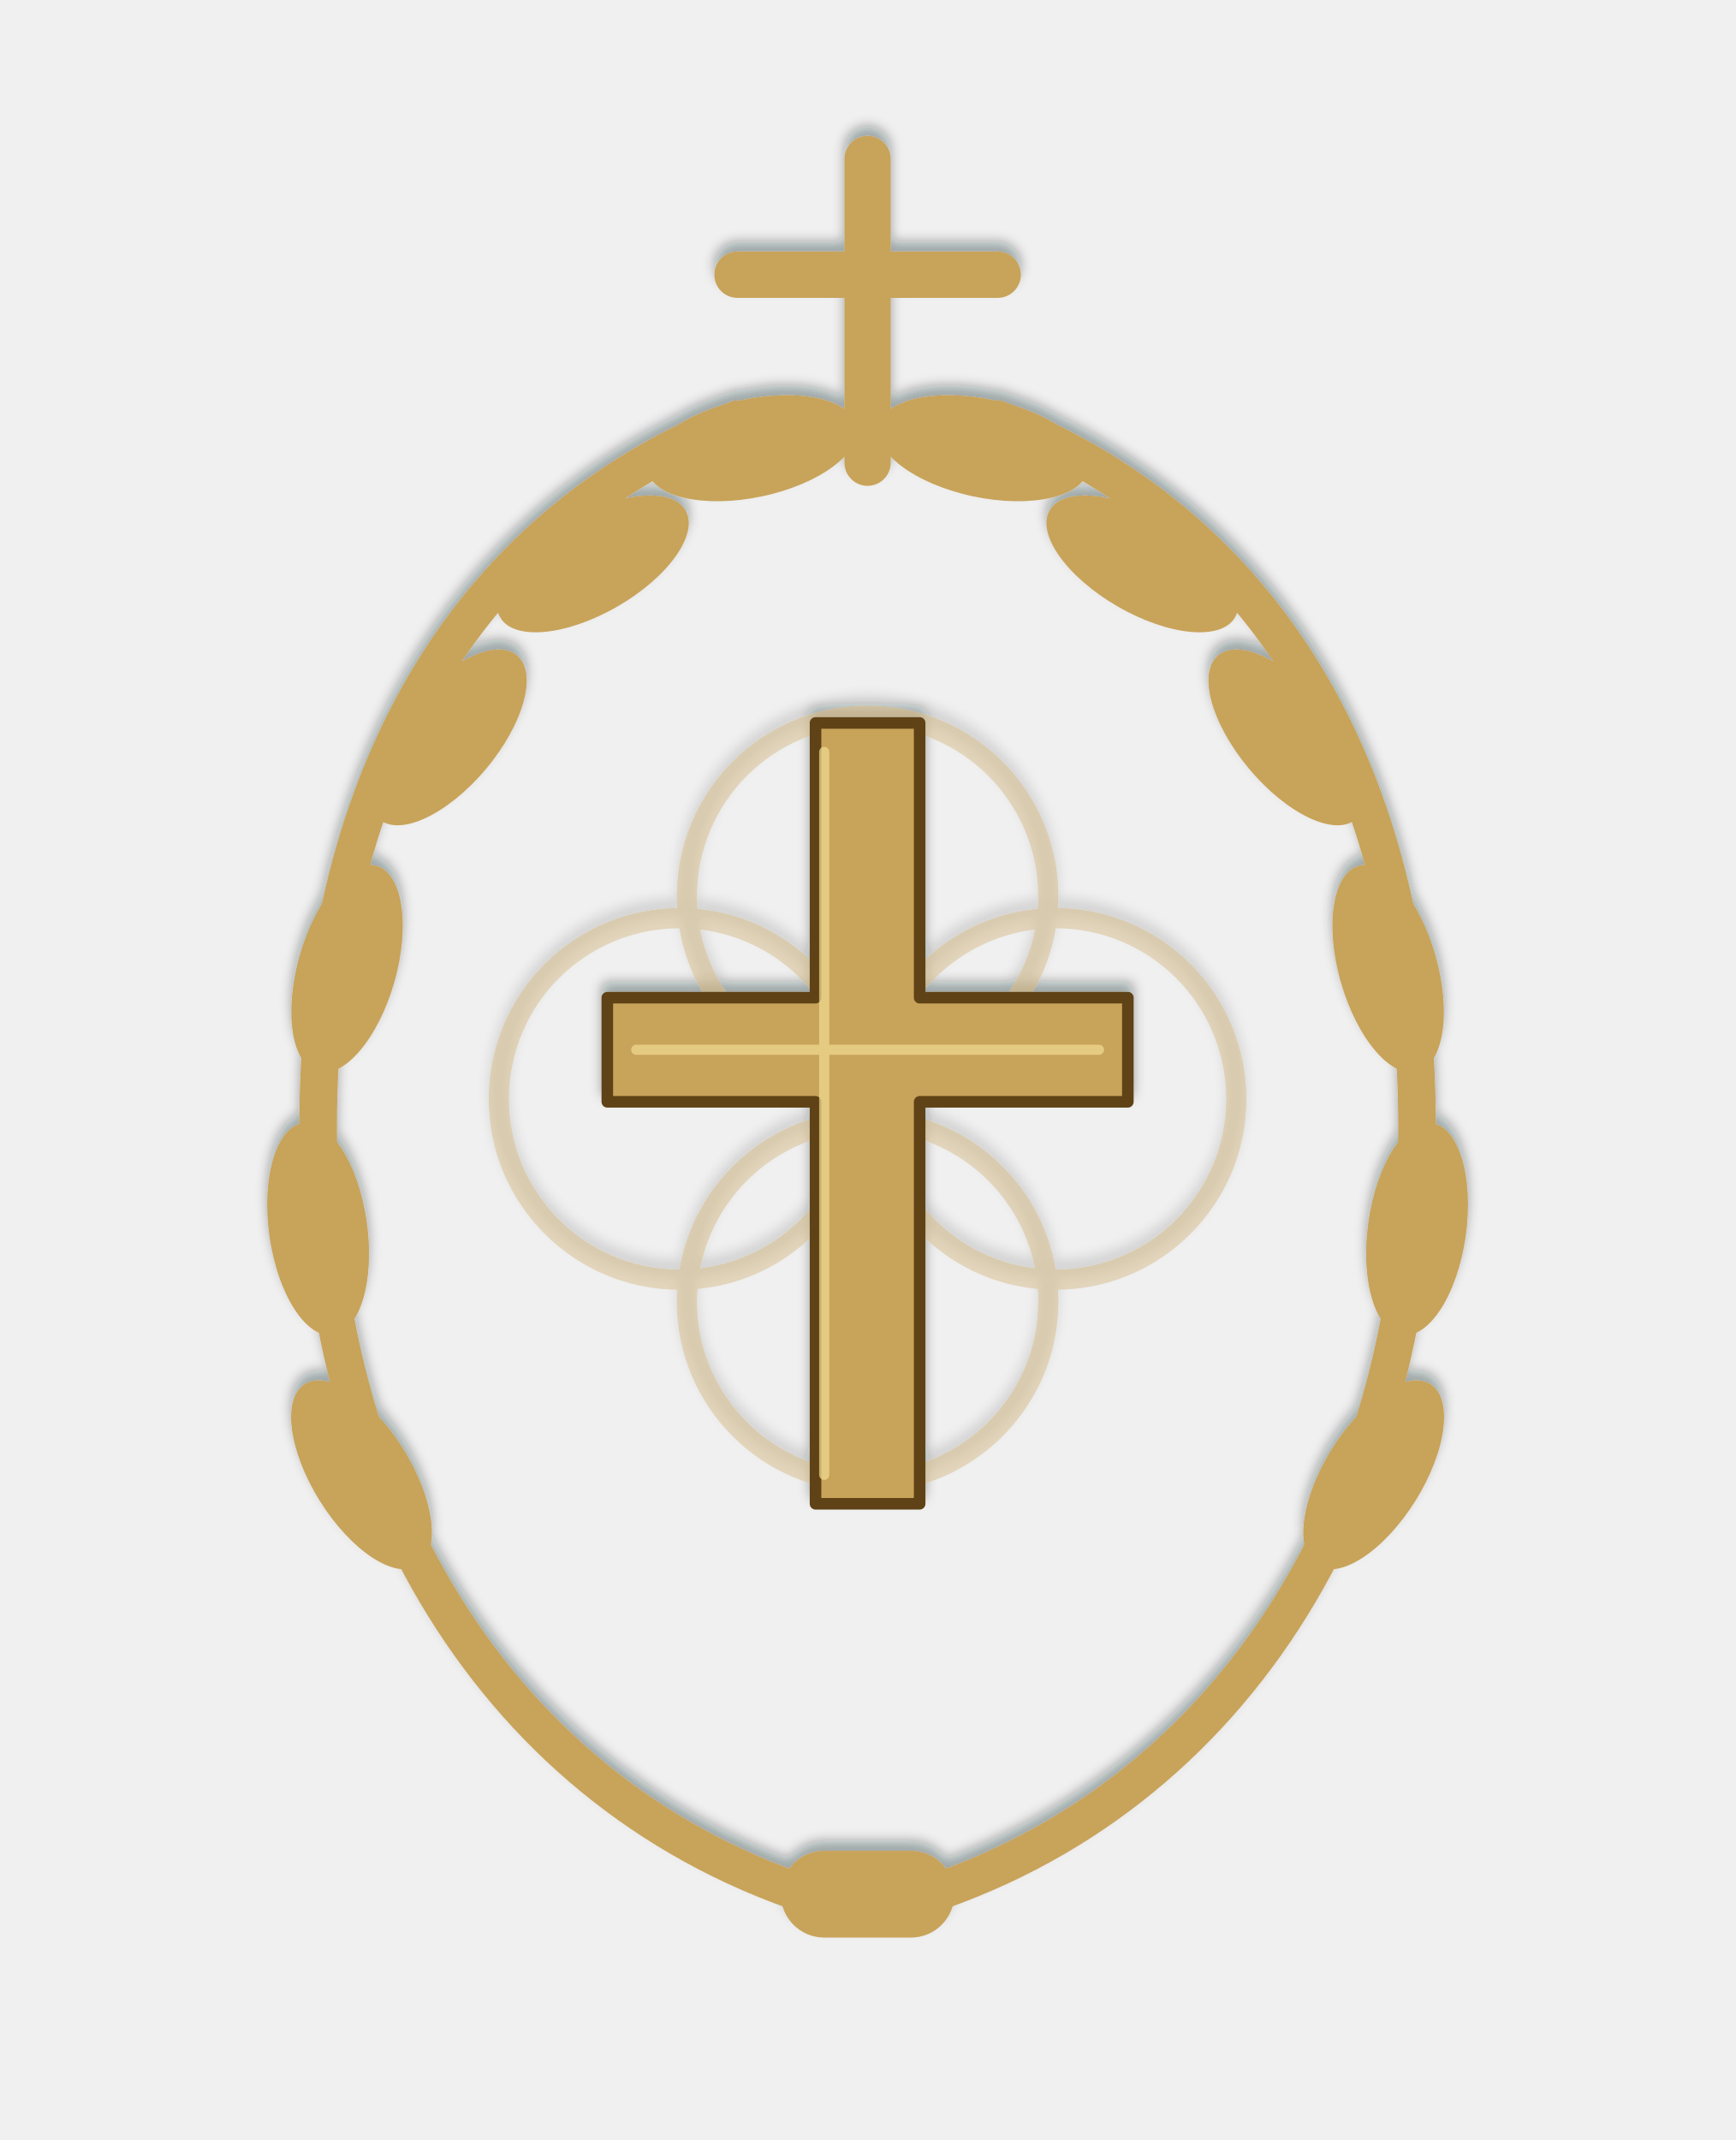
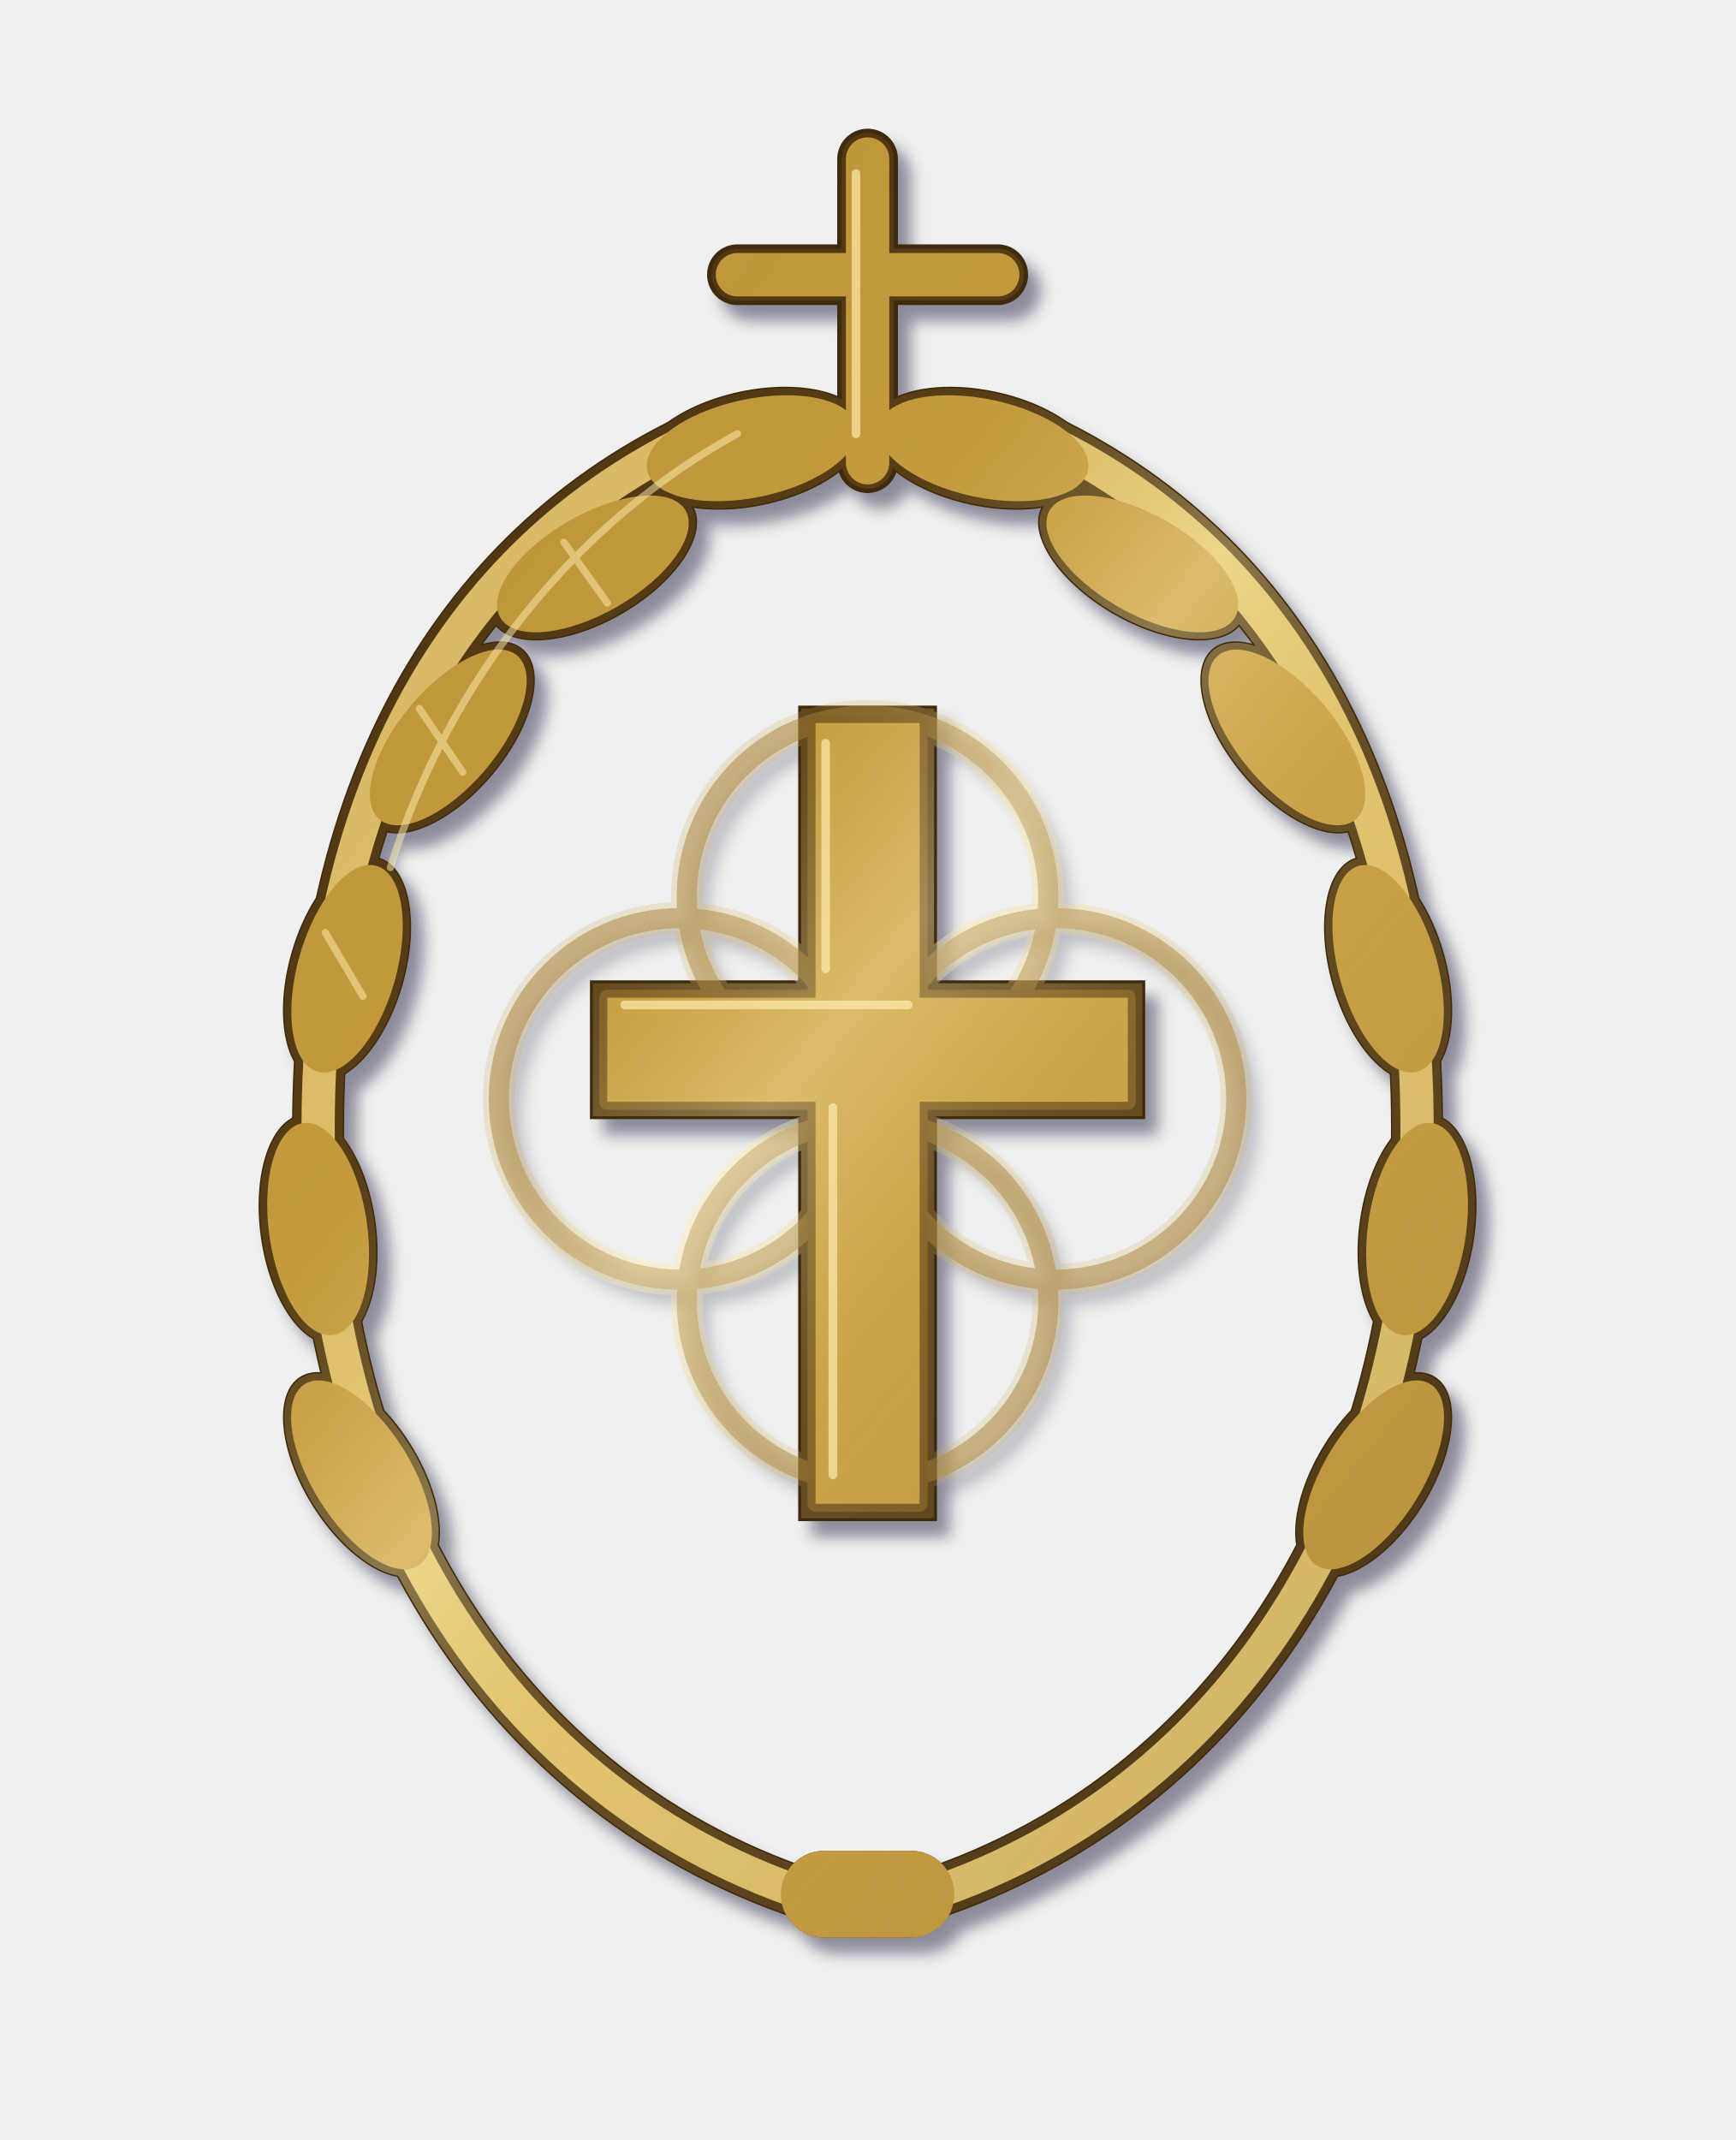
<svg xmlns="http://www.w3.org/2000/svg" viewBox="0 0 120 148">
  <defs>
-     <filter id="antiqueFoil" x="-20%" y="-20%" width="140%" height="140%">
-       <feTurbulence type="fractalNoise" baseFrequency="0.9" numOctaves="2" seed="12" result="noise" />
-       <feColorMatrix in="noise" type="matrix" values="0 0 0 0 0.78  0 0 0 0 0.62  0 0 0 0 0.30  0 0 0 .14 0" result="grain" />
-       <feComposite in="SourceGraphic" in2="grain" operator="arithmetic" k1="0" k2="0.93" k3="0.14" k4="0" result="foiled" />
-       <feDropShadow dx="0" dy="0.7" stdDeviation="0.3" flood-color="#f1dc91" flood-opacity="0.22" />
-       <feDropShadow dx="0" dy="-0.7" stdDeviation="0.4" flood-color="#081222" flood-opacity="0.34" />
+     <filter id="antiqueFoilShine" x="-25%" y="-25%" width="150%" height="150%">
+       <feTurbulence type="fractalNoise" baseFrequency="1.35" numOctaves="2" seed="21" result="noise" />
+       <feColorMatrix in="noise" type="matrix" values="0 0 0 0 0.78  0 0 0 0 0.62  0 0 0 0 0.25  0 0 0 .18 0" result="goldGrain" />
+       <feComposite in="SourceGraphic" in2="goldGrain" operator="arithmetic" k1="0" k2="0.88" k3="0.24" k4="0" result="grainApplied" />
+       <feDropShadow dx="-0.6" dy="-0.6" stdDeviation="0.25" flood-color="#fff0b2" flood-opacity="0.28" />
+       <feDropShadow dx="0.9" dy="1.1" stdDeviation="0.5" flood-color="#081222" flood-opacity="0.42" />
    </filter>
+     <linearGradient id="foilSweep" x1="0%" y1="0%" x2="100%" y2="100%">
+       <stop offset="0%" stop-color="#6a4815" stop-opacity="0.10" />
+       <stop offset="38%" stop-color="#c49a3d" stop-opacity="0.18" />
+       <stop offset="48%" stop-color="#fff0b2" stop-opacity="0.40" />
+       <stop offset="56%" stop-color="#e2c46f" stop-opacity="0.24" />
+       <stop offset="100%" stop-color="#3f2c0d" stop-opacity="0.12" />
+     </linearGradient>
+     <mask id="crestMask">
+       <g fill="none" stroke="#fff" stroke-width="3.4" stroke-linecap="round" stroke-linejoin="round">
+         <path d="M59 132 C 36 126 22 105 22 78 C 22 53 33 36 51 29" />
+         <path d="M59 132 C 36 126 22 105 22 78 C 22 53 33 36 51 29" transform="translate(120,0) scale(-1,1)" />
+       </g>
+       <g fill="#fff">
+         <ellipse cx="25" cy="102" rx="3.9" ry="7.9" transform="rotate(-32 25 102)" />
+         <ellipse cx="95" cy="102" rx="3.9" ry="7.9" transform="rotate(32 95 102)" />
+         <ellipse cx="22" cy="85" rx="3.9" ry="7.9" transform="rotate(-8 22 85)" />
+         <ellipse cx="98" cy="85" rx="3.9" ry="7.9" transform="rotate(8 98 85)" />
+         <ellipse cx="24" cy="67" rx="3.9" ry="7.9" transform="rotate(16 24 67)" />
+         <ellipse cx="96" cy="67" rx="3.9" ry="7.9" transform="rotate(-16 96 67)" />
+         <ellipse cx="31" cy="51" rx="3.9" ry="7.9" transform="rotate(40 31 51)" />
+         <ellipse cx="89" cy="51" rx="3.9" ry="7.9" transform="rotate(-40 89 51)" />
+         <ellipse cx="41" cy="39" rx="3.9" ry="7.9" transform="rotate(60 41 39)" />
+         <ellipse cx="79" cy="39" rx="3.9" ry="7.9" transform="rotate(-60 79 39)" />
+         <ellipse cx="52" cy="31" rx="3.9" ry="7.9" transform="rotate(78 52 31)" />
+         <ellipse cx="68" cy="31" rx="3.9" ry="7.9" transform="rotate(-78 68 31)" />
+       </g>
+       <g fill="none" stroke="#fff" stroke-width="2.2" opacity="1">
+         <circle cx="60" cy="62" r="12.5" />
+         <circle cx="47" cy="76" r="12.5" />
+         <circle cx="73" cy="76" r="12.5" />
+         <circle cx="60" cy="90" r="12.5" />
+       </g>
+       <path d="M56.4 50 H63.6 V69 H78 V76.2 H63.6 V104 H56.4 V76.2 H42 V69 H56.4 Z" fill="#fff" stroke="#fff" stroke-width="2" />
+       <g fill="none" stroke="#fff" stroke-width="3.6" stroke-linecap="round">
+         <line x1="60" y1="11" x2="60" y2="32" />
+         <line x1="51" y1="19" x2="69" y2="19" />
+       </g>
+       <rect x="54" y="128" width="12" height="6" rx="3" fill="#fff" />
+     </mask>
  </defs>
-   <g filter="url(#antiqueFoil)">
-     <g class="crest-wreath" fill="none" stroke="#C8A35A" stroke-width="2.6" stroke-linecap="round" stroke-linejoin="round">
-       <path d="M59 132 C 36 126 22 105 22 78 C 22 53 33 36 51 29" />
-       <path d="M59 132 C 36 126 22 105 22 78 C 22 53 33 36 51 29" transform="translate(120,0) scale(-1,1)" />
+   <g filter="url(#antiqueFoilShine)">
+     <g>
+       <g fill="none" stroke="#3f2c0d" stroke-width="3.6" stroke-linecap="round" stroke-linejoin="round">
+         <path d="M59 132 C 36 126 22 105 22 78 C 22 53 33 36 51 29" />
+         <path d="M59 132 C 36 126 22 105 22 78 C 22 53 33 36 51 29" transform="translate(120,0) scale(-1,1)" />
+       </g>
+       <g fill="#3f2c0d">
+         <ellipse cx="25" cy="102" rx="4.0" ry="8.0" transform="rotate(-32 25 102)" />
+         <ellipse cx="95" cy="102" rx="4.0" ry="8.0" transform="rotate(32 95 102)" />
+         <ellipse cx="22" cy="85" rx="4.0" ry="8.0" transform="rotate(-8 22 85)" />
+         <ellipse cx="98" cy="85" rx="4.0" ry="8.0" transform="rotate(8 98 85)" />
+         <ellipse cx="24" cy="67" rx="4.0" ry="8.0" transform="rotate(16 24 67)" />
+         <ellipse cx="96" cy="67" rx="4.0" ry="8.0" transform="rotate(-16 96 67)" />
+         <ellipse cx="31" cy="51" rx="4.0" ry="8.0" transform="rotate(40 31 51)" />
+         <ellipse cx="89" cy="51" rx="4.0" ry="8.0" transform="rotate(-40 89 51)" />
+         <ellipse cx="41" cy="39" rx="4.0" ry="8.0" transform="rotate(60 41 39)" />
+         <ellipse cx="79" cy="39" rx="4.0" ry="8.0" transform="rotate(-60 79 39)" />
+         <ellipse cx="52" cy="31" rx="4.0" ry="8.0" transform="rotate(78 52 31)" />
+         <ellipse cx="68" cy="31" rx="4.0" ry="8.0" transform="rotate(-78 68 31)" />
+       </g>
+       <path d="M56.4 50 H63.6 V69 H78 V76.2 H63.6 V104 H56.4 V76.2 H42 V69 H56.4 Z" fill="#3f2c0d" stroke="#3f2c0d" stroke-width="2.4" />
+       <g fill="none" stroke="#3f2c0d" stroke-width="4.2" stroke-linecap="round">
+         <line x1="60" y1="11" x2="60" y2="32" />
+         <line x1="51" y1="19" x2="69" y2="19" />
+       </g>
+       <rect x="54" y="128" width="12" height="6" rx="3" fill="#3f2c0d" />
    </g>
-     <g class="crest-wreath" fill="#C8A35A">
-       <ellipse cx="25" cy="102" rx="3.4" ry="7.4" transform="rotate(-32 25 102)" />
-       <ellipse cx="95" cy="102" rx="3.4" ry="7.4" transform="rotate(32 95 102)" />
-       <ellipse cx="22" cy="85" rx="3.4" ry="7.4" transform="rotate(-8 22 85)" />
-       <ellipse cx="98" cy="85" rx="3.4" ry="7.4" transform="rotate(8 98 85)" />
-       <ellipse cx="24" cy="67" rx="3.4" ry="7.4" transform="rotate(16 24 67)" />
-       <ellipse cx="96" cy="67" rx="3.4" ry="7.4" transform="rotate(-16 96 67)" />
-       <ellipse cx="31" cy="51" rx="3.4" ry="7.4" transform="rotate(40 31 51)" />
-       <ellipse cx="89" cy="51" rx="3.4" ry="7.4" transform="rotate(-40 89 51)" />
-       <ellipse cx="41" cy="39" rx="3.4" ry="7.4" transform="rotate(60 41 39)" />
-       <ellipse cx="79" cy="39" rx="3.4" ry="7.4" transform="rotate(-60 79 39)" />
-       <ellipse cx="52" cy="31" rx="3.4" ry="7.4" transform="rotate(78 52 31)" />
-       <ellipse cx="68" cy="31" rx="3.4" ry="7.4" transform="rotate(-78 68 31)" />
-     </g>
-     <g class="crest-wreath" fill="none" stroke="#C8A35A" stroke-width="3.2" stroke-linecap="round">
-       <line x1="60" y1="11" x2="60" y2="32" />
-       <line x1="51" y1="19" x2="69" y2="19" />
-     </g>
-     <rect x="54" y="128" width="12" height="6" rx="3" fill="#C8A35A" />
-     <g class="crest-field" fill="none" stroke="#C8A35A" stroke-width="1.4" opacity="0.34">
-       <circle cx="60" cy="62" r="12.5" />
-       <circle cx="47" cy="76" r="12.5" />
-       <circle cx="73" cy="76" r="12.5" />
-       <circle cx="60" cy="90" r="12.5" />
-     </g>
-     <g class="crest-cross" fill="#C8A35A" stroke="#5f4316" stroke-width="0.8" stroke-linejoin="round">
-       <path d="M56.4 50 H63.6 V69 H78 V76.2 H63.6 V104 H56.4 V76.2 H42 V69 H56.4 Z" />
-     </g>
-     <g class="crest-glint" fill="none" stroke="#f1dc91" stroke-width="0.7" stroke-linecap="round" opacity="0.7">
-       <path d="M57 52 V102" />
-       <path d="M44 72.6 H76" />
+     <g>
+       <g fill="none" stroke="#9a7028" stroke-width="1.4" opacity="0.5">
+         <circle cx="60" cy="62" r="12.5" />
+         <circle cx="47" cy="76" r="12.5" />
+         <circle cx="73" cy="76" r="12.5" />
+         <circle cx="60" cy="90" r="12.5" />
+       </g>
+       <g fill="none" stroke="#e2c46f" stroke-width="2.3" stroke-linecap="round" stroke-linejoin="round">
+         <path d="M59 132 C 36 126 22 105 22 78 C 22 53 33 36 51 29" />
+         <path d="M59 132 C 36 126 22 105 22 78 C 22 53 33 36 51 29" transform="translate(120,0) scale(-1,1)" />
+       </g>
+       <g fill="#c49a3d">
+         <ellipse cx="25" cy="102" rx="3.4" ry="7.4" transform="rotate(-32 25 102)" />
+         <ellipse cx="95" cy="102" rx="3.4" ry="7.4" transform="rotate(32 95 102)" />
+         <ellipse cx="22" cy="85" rx="3.4" ry="7.4" transform="rotate(-8 22 85)" />
+         <ellipse cx="98" cy="85" rx="3.4" ry="7.4" transform="rotate(8 98 85)" />
+         <ellipse cx="24" cy="67" rx="3.4" ry="7.4" transform="rotate(16 24 67)" />
+         <ellipse cx="96" cy="67" rx="3.4" ry="7.4" transform="rotate(-16 96 67)" />
+         <ellipse cx="31" cy="51" rx="3.4" ry="7.4" transform="rotate(40 31 51)" />
+         <ellipse cx="89" cy="51" rx="3.4" ry="7.4" transform="rotate(-40 89 51)" />
+         <ellipse cx="41" cy="39" rx="3.4" ry="7.4" transform="rotate(60 41 39)" />
+         <ellipse cx="79" cy="39" rx="3.4" ry="7.4" transform="rotate(-60 79 39)" />
+         <ellipse cx="52" cy="31" rx="3.4" ry="7.4" transform="rotate(78 52 31)" />
+         <ellipse cx="68" cy="31" rx="3.4" ry="7.4" transform="rotate(-78 68 31)" />
+       </g>
+       <path d="M56.4 50 H63.6 V69 H78 V76.2 H63.6 V104 H56.4 V76.2 H42 V69 H56.4 Z" fill="#c49a3d" stroke="#6a4815" stroke-width="1.1" paint-order="stroke" stroke-linejoin="round" />
+       <g fill="none" stroke="#c49a3d" stroke-width="3.0" stroke-linecap="round">
+         <line x1="60" y1="11" x2="60" y2="32" />
+         <line x1="51" y1="19" x2="69" y2="19" />
+       </g>
+       <rect x="54" y="128" width="12" height="6" rx="3" fill="#c49a3d" />
    </g>
  </g>
+   <rect width="120" height="148" fill="url(#foilSweep)" mask="url(#crestMask)" />
+   <g fill="none" stroke="#fff0b2" stroke-width="0.6" stroke-linecap="round" opacity="0.66">
+     <path d="M57.1 51.4 V67" />
+     <path d="M43.2 69.5 H62.8" />
+     <path d="M57.6 76.6 V102" />
+     <path d="M59.2 12 V30" />
+   </g>
+   <g fill="none" stroke="#fff0b2" stroke-width="0.5" stroke-linecap="round" opacity="0.5">
+     <path d="M51 30 C 40 36 31 47 27 60" />
+     <path d="M22.5 64.5 l2.6 4.4" />
+     <path d="M29 49 l3 4.4" />
+     <path d="M39 37.5 l3 4.2" />
+   </g>
</svg>
